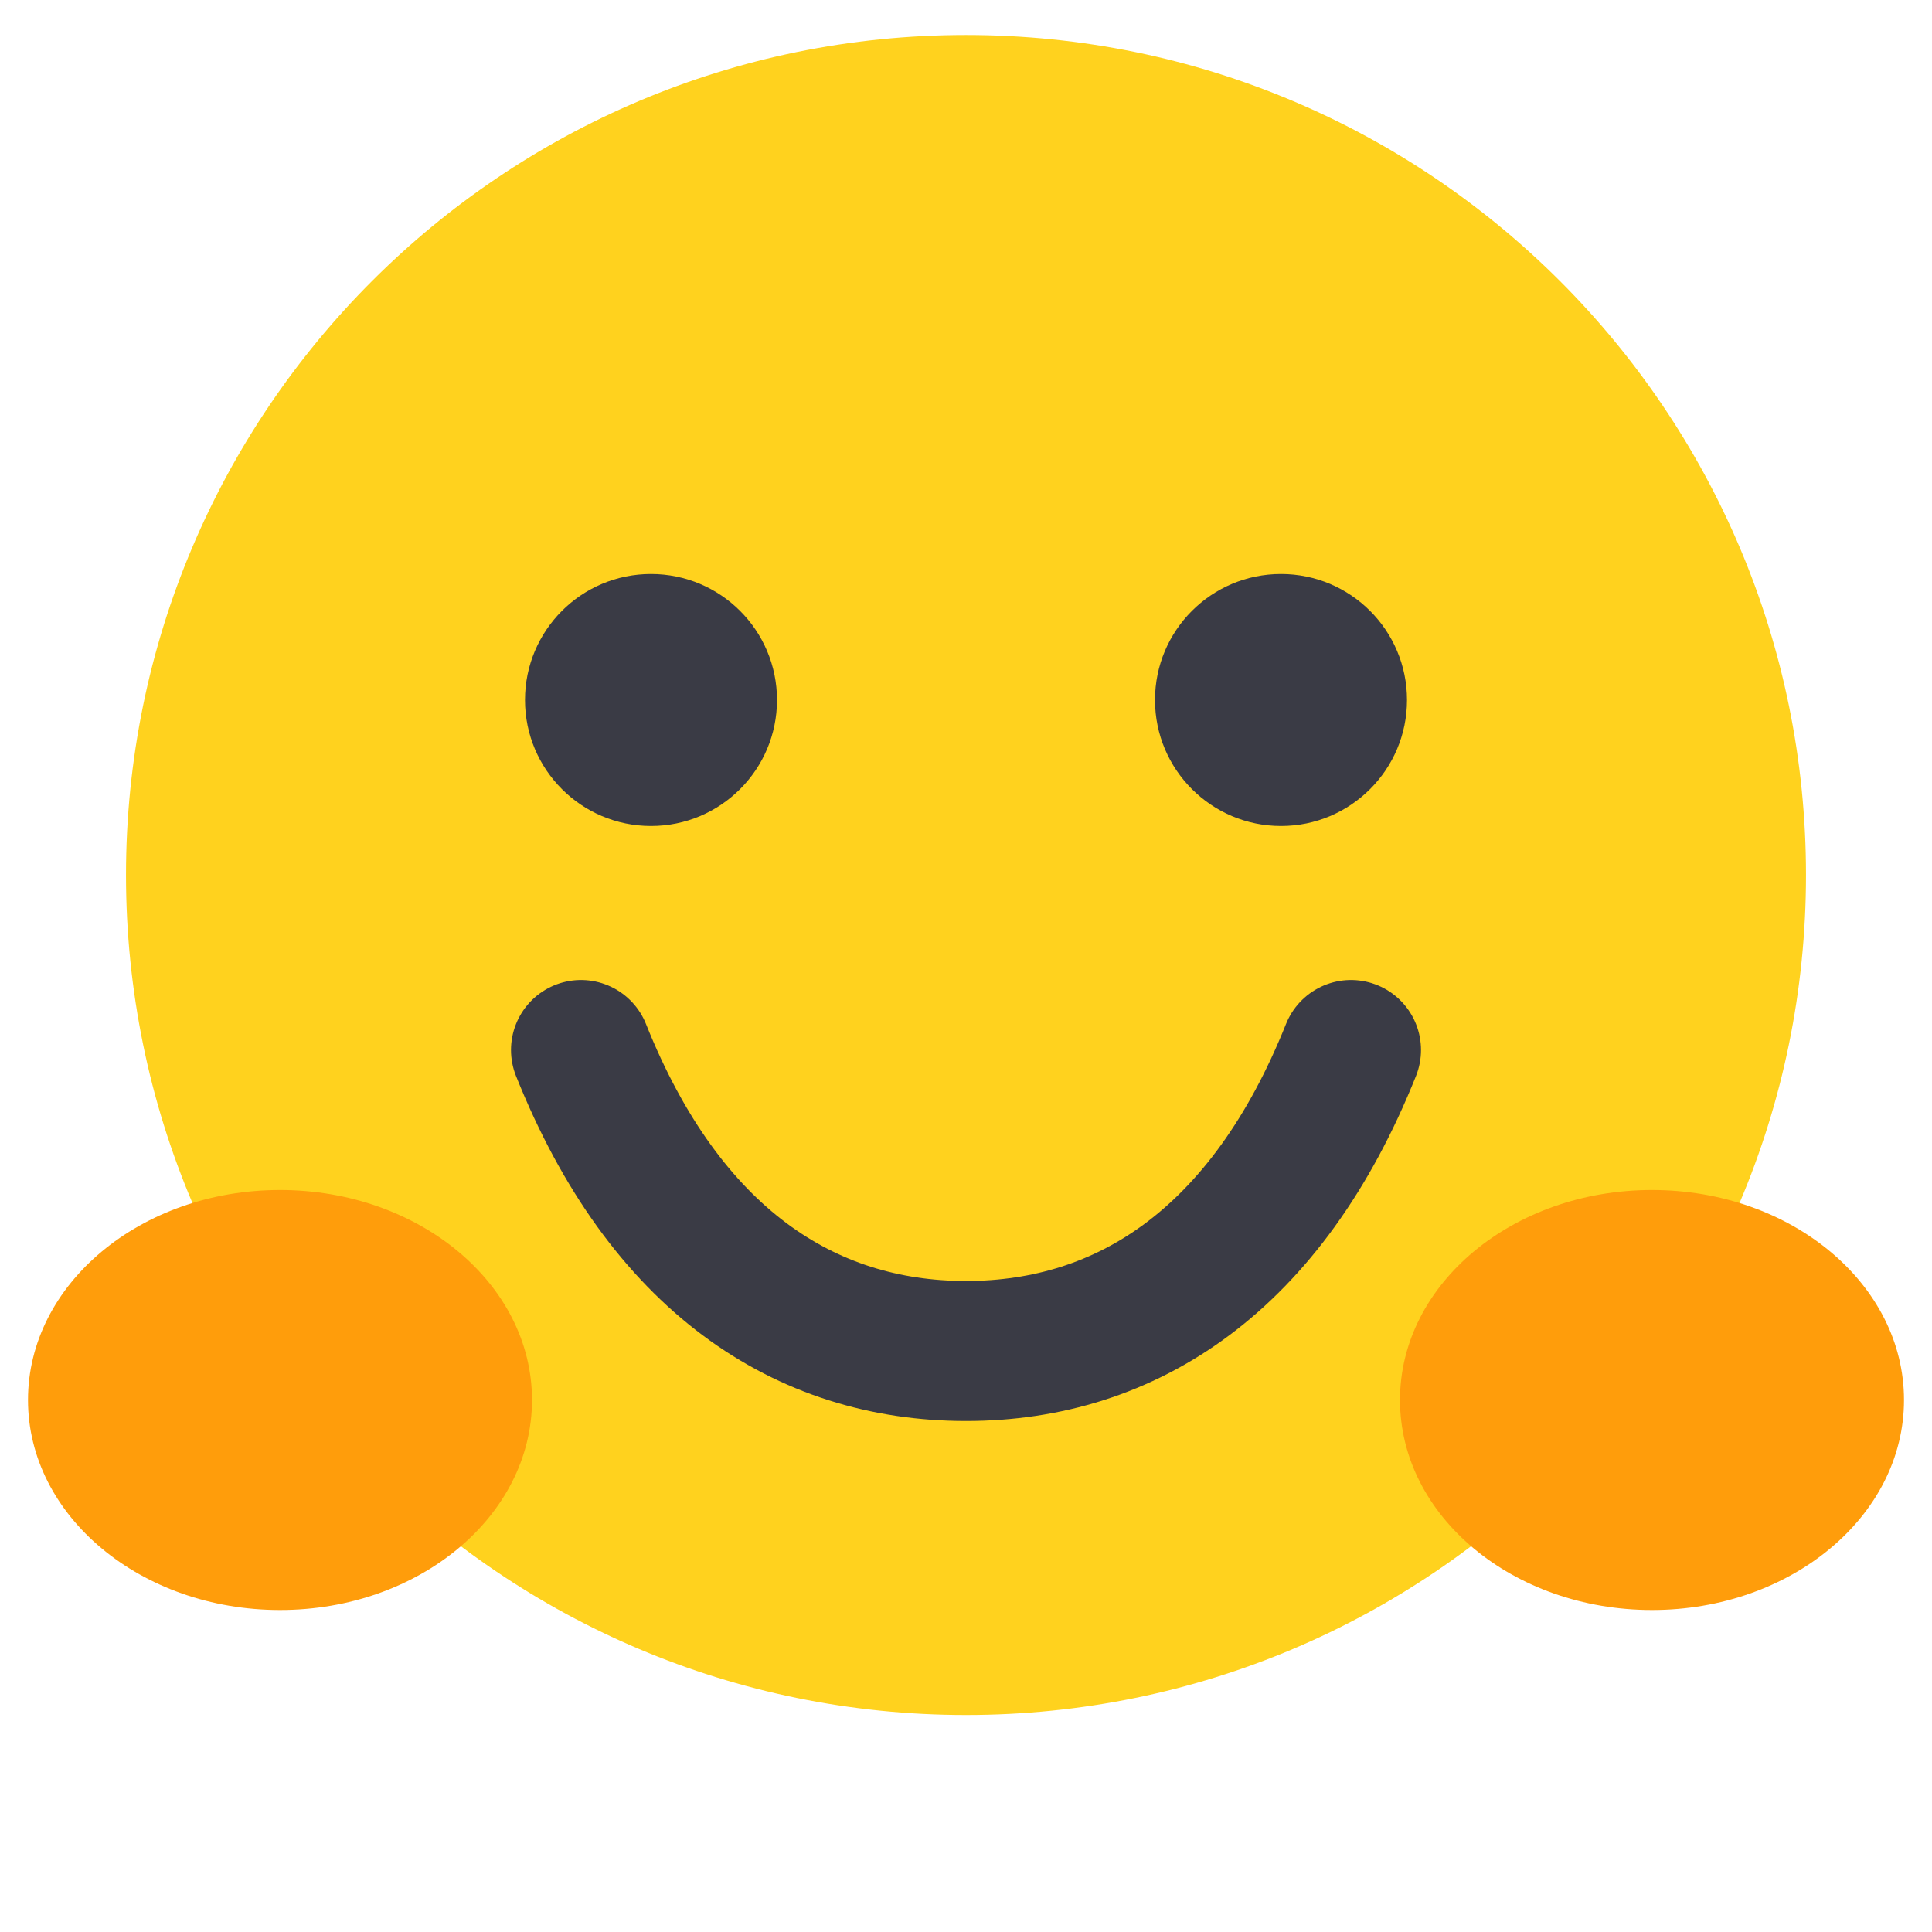
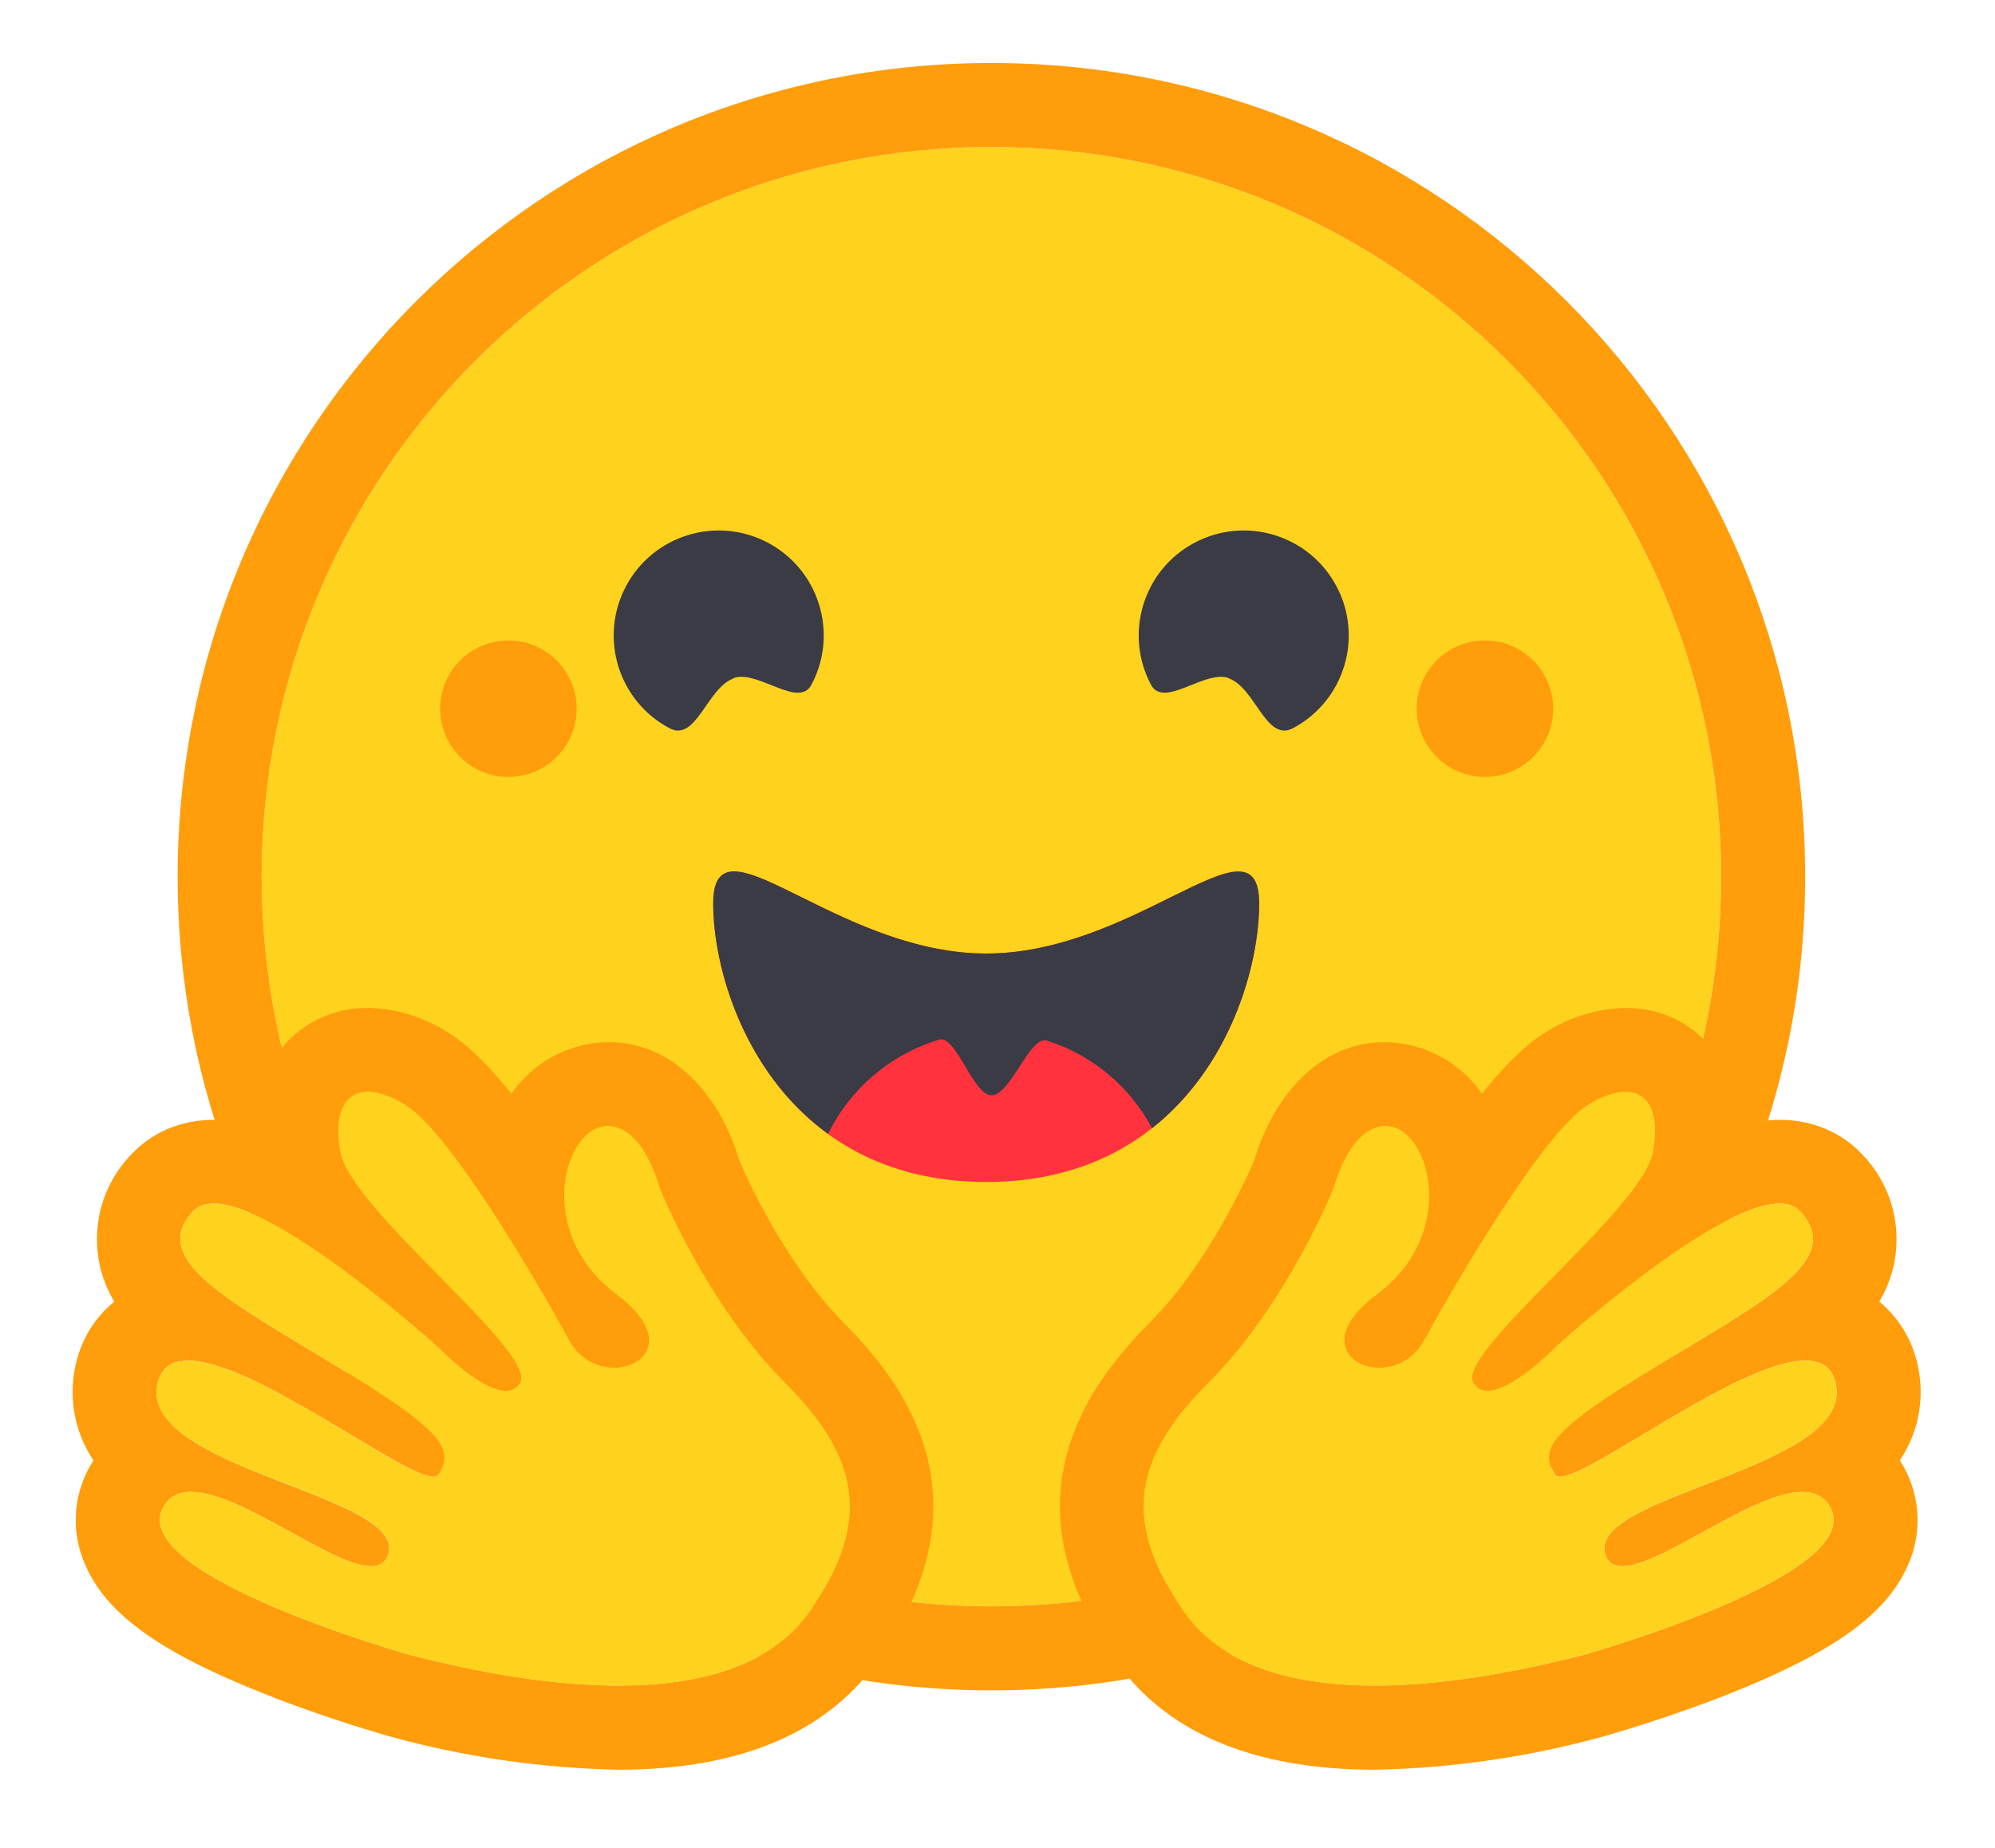
- <svg xmlns="http://www.w3.org/2000/svg" viewBox="2.2 2.5 27.6 27.6">
-   <circle cx="16" cy="15" r="12" fill="#FFD21E" />
-   <circle cx="11.5" cy="12.5" r="1.8" fill="#3A3B45" />
-   <circle cx="20.5" cy="12.5" r="1.8" fill="#3A3B45" />
-   <path d="M10.5 17.5c1.2 3 3.2 4.3 5.5 4.3s4.3-1.3 5.5-4.3" fill="none" stroke="#3A3B45" stroke-width="2" stroke-linecap="round" />
-   <ellipse cx="6.2" cy="22.5" rx="3.6" ry="3" fill="#FF9D0B" />
-   <ellipse cx="25.8" cy="22.5" rx="3.6" ry="3" fill="#FF9D0B" />
+ <svg xmlns="http://www.w3.org/2000/svg" width="95" height="88" viewBox="0 0 95 88" fill="none">
+   <path fill="#FFD21E" d="M47.21 76.5a34.75 34.75 0 1 0 0-69.5 34.75 34.75 0 0 0 0 69.5Z" />
+   <path fill="#FF9D0B" d="M81.96 41.75a34.75 34.75 0 1 0-69.5 0 34.75 34.75 0 0 0 69.5 0Zm-73.5 0a38.75 38.75 0 1 1 77.5 0 38.75 38.75 0 0 1-77.5 0Z" />
+   <path fill="#3A3B45" d="M58.5 32.3c1.28.44 1.78 3.06 3.07 2.38a5 5 0 1 0-6.76-2.07c.61 1.15 2.55-.72 3.7-.32ZM34.95 32.3c-1.28.44-1.79 3.06-3.07 2.38a5 5 0 1 1 6.76-2.07c-.61 1.15-2.56-.72-3.7-.32Z" />
+   <path fill="#FF323D" d="M46.96 56.29c9.83 0 13-8.76 13-13.26 0-2.34-1.57-1.6-4.09-.36-2.33 1.15-5.46 2.74-8.9 2.74-7.19 0-13-6.88-13-2.38s3.16 13.26 13 13.26Z" />
+   <path fill="#3A3B45" fill-rule="evenodd" d="M39.43 54a8.7 8.7 0 0 1 5.3-4.49c.4-.12.81.57 1.24 1.28.4.68.82 1.37 1.24 1.37.45 0 .9-.68 1.33-1.35.45-.7.89-1.38 1.32-1.25a8.61 8.61 0 0 1 5 4.17c3.73-2.94 5.1-7.74 5.1-10.7 0-2.34-1.57-1.6-4.09-.36l-.14.07c-2.31 1.15-5.39 2.67-8.77 2.67s-6.45-1.52-8.77-2.67c-2.6-1.29-4.23-2.1-4.23.29 0 3.05 1.46 8.06 5.47 10.97Z" clip-rule="evenodd" />
+   <path fill="#FF9D0B" d="M70.71 37a3.25 3.25 0 1 0 0-6.5 3.25 3.25 0 0 0 0 6.5ZM24.21 37a3.25 3.25 0 1 0 0-6.5 3.25 3.25 0 0 0 0 6.5ZM17.52 48c-1.62 0-3.06.66-4.07 1.87a5.97 5.97 0 0 0-1.33 3.76 7.1 7.1 0 0 0-1.94-.3c-1.55 0-2.95.59-3.94 1.66a5.8 5.8 0 0 0-.8 7 5.3 5.3 0 0 0-1.79 2.82c-.24.9-.48 2.8.8 4.74a5.22 5.22 0 0 0-.37 5.02c1.02 2.32 3.57 4.14 8.52 6.1 3.07 1.22 5.89 2 5.91 2.01a44.33 44.33 0 0 0 10.93 1.6c5.86 0 10.05-1.8 12.46-5.34 3.88-5.69 3.33-10.9-1.7-15.92-2.77-2.78-4.62-6.87-5-7.77-.78-2.66-2.84-5.62-6.25-5.62a5.7 5.7 0 0 0-4.6 2.46c-1-1.26-1.98-2.25-2.86-2.82A7.4 7.4 0 0 0 17.52 48Zm0 4c.51 0 1.14.22 1.82.65 2.14 1.36 6.25 8.43 7.76 11.18.5.92 1.37 1.31 2.14 1.31 1.55 0 2.75-1.53.15-3.48-3.92-2.93-2.55-7.72-.68-8.01.08-.02.17-.02.24-.02 1.7 0 2.45 2.93 2.45 2.93s2.2 5.52 5.98 9.3c3.77 3.77 3.97 6.8 1.22 10.83-1.88 2.75-5.47 3.58-9.16 3.58-3.81 0-7.73-.9-9.92-1.46-.11-.03-13.45-3.8-11.76-7 .28-.54.75-.76 1.34-.76 2.38 0 6.7 3.54 8.57 3.54.41 0 .7-.17.83-.6.79-2.85-12.06-4.05-10.98-8.17.2-.73.71-1.02 1.44-1.02 3.14 0 10.2 5.53 11.68 5.53.11 0 .2-.03.24-.1.74-1.2.33-2.04-4.9-5.2-5.21-3.16-8.88-5.06-6.8-7.33.24-.26.58-.38 1-.38 3.17 0 10.66 6.82 10.66 6.82s2.02 2.1 3.25 2.1c.28 0 .52-.1.68-.38.86-1.46-8.06-8.22-8.56-11.01-.34-1.9.24-2.85 1.31-2.85Z" />
+   <path fill="#FFD21E" d="M38.6 76.69c2.75-4.04 2.55-7.07-1.22-10.84-3.78-3.77-5.98-9.3-5.98-9.3s-.82-3.2-2.69-2.9c-1.87.3-3.24 5.08.68 8.01 3.91 2.93-.78 4.92-2.29 2.17-1.5-2.75-5.62-9.82-7.76-11.18-2.13-1.35-3.63-.6-3.13 2.2.5 2.79 9.43 9.55 8.56 11-.87 1.47-3.93-1.71-3.93-1.71s-9.57-8.71-11.66-6.44c-2.08 2.27 1.59 4.17 6.8 7.33 5.23 3.16 5.64 4 4.9 5.2-.75 1.2-12.28-8.53-13.36-4.4-1.08 4.11 11.77 5.3 10.98 8.15-.8 2.85-9.06-5.38-10.74-2.18-1.7 3.21 11.65 6.98 11.76 7.01 4.3 1.12 15.25 3.49 19.08-2.12Z" />
+   <path fill="#FF9D0B" d="M77.4 48c1.62 0 3.07.66 4.07 1.87a5.97 5.97 0 0 1 1.33 3.76 7.1 7.1 0 0 1 1.95-.3c1.55 0 2.95.59 3.94 1.66a5.8 5.8 0 0 1 .8 7 5.3 5.3 0 0 1 1.78 2.82c.24.9.48 2.8-.8 4.74a5.22 5.22 0 0 1 .37 5.02c-1.02 2.32-3.57 4.14-8.51 6.1-3.08 1.22-5.9 2-5.92 2.01a44.33 44.33 0 0 1-10.93 1.6c-5.86 0-10.05-1.8-12.46-5.34-3.88-5.69-3.33-10.9 1.7-15.92 2.78-2.78 4.63-6.87 5.01-7.77.78-2.66 2.83-5.62 6.24-5.62a5.7 5.7 0 0 1 4.6 2.46c1-1.26 1.98-2.25 2.87-2.82A7.4 7.4 0 0 1 77.4 48Zm0 4c-.51 0-1.13.22-1.82.65-2.13 1.36-6.25 8.43-7.76 11.18a2.43 2.43 0 0 1-2.14 1.31c-1.54 0-2.75-1.53-.14-3.48 3.91-2.93 2.54-7.72.67-8.01a1.54 1.54 0 0 0-.24-.02c-1.7 0-2.45 2.93-2.45 2.93s-2.2 5.52-5.97 9.3c-3.78 3.77-3.98 6.8-1.22 10.83 1.87 2.75 5.47 3.58 9.15 3.58 3.82 0 7.73-.9 9.93-1.46.1-.03 13.45-3.8 11.76-7-.29-.54-.75-.76-1.34-.76-2.38 0-6.71 3.54-8.57 3.54-.42 0-.71-.17-.83-.6-.8-2.85 12.05-4.05 10.97-8.17-.19-.73-.7-1.02-1.44-1.02-3.14 0-10.2 5.53-11.68 5.53-.1 0-.19-.03-.23-.1-.74-1.2-.34-2.04 4.88-5.2 5.23-3.16 8.9-5.06 6.8-7.33-.23-.26-.57-.38-.98-.38-3.18 0-10.67 6.82-10.67 6.82s-2.02 2.1-3.24 2.1a.74.74 0 0 1-.68-.38c-.87-1.46 8.05-8.22 8.55-11.01.34-1.9-.24-2.85-1.31-2.85Z" />
+   <path fill="#FFD21E" d="M56.33 76.69c-2.75-4.04-2.56-7.07 1.22-10.84 3.77-3.77 5.97-9.3 5.97-9.3s.82-3.2 2.7-2.9c1.86.3 3.23 5.08-.68 8.01-3.92 2.93.78 4.92 2.28 2.17 1.51-2.75 5.63-9.82 7.76-11.18 2.13-1.35 3.64-.6 3.13 2.2-.5 2.79-9.42 9.55-8.55 11 .86 1.47 3.92-1.71 3.92-1.71s9.58-8.71 11.66-6.44c2.08 2.27-1.58 4.17-6.8 7.33-5.23 3.16-5.63 4-4.9 5.2.75 1.2 12.28-8.53 13.36-4.4 1.08 4.11-11.76 5.3-10.97 8.15.8 2.85 9.05-5.38 10.74-2.18 1.69 3.21-11.65 6.98-11.76 7.01-4.31 1.12-15.26 3.49-19.08-2.12Z" />
</svg>
